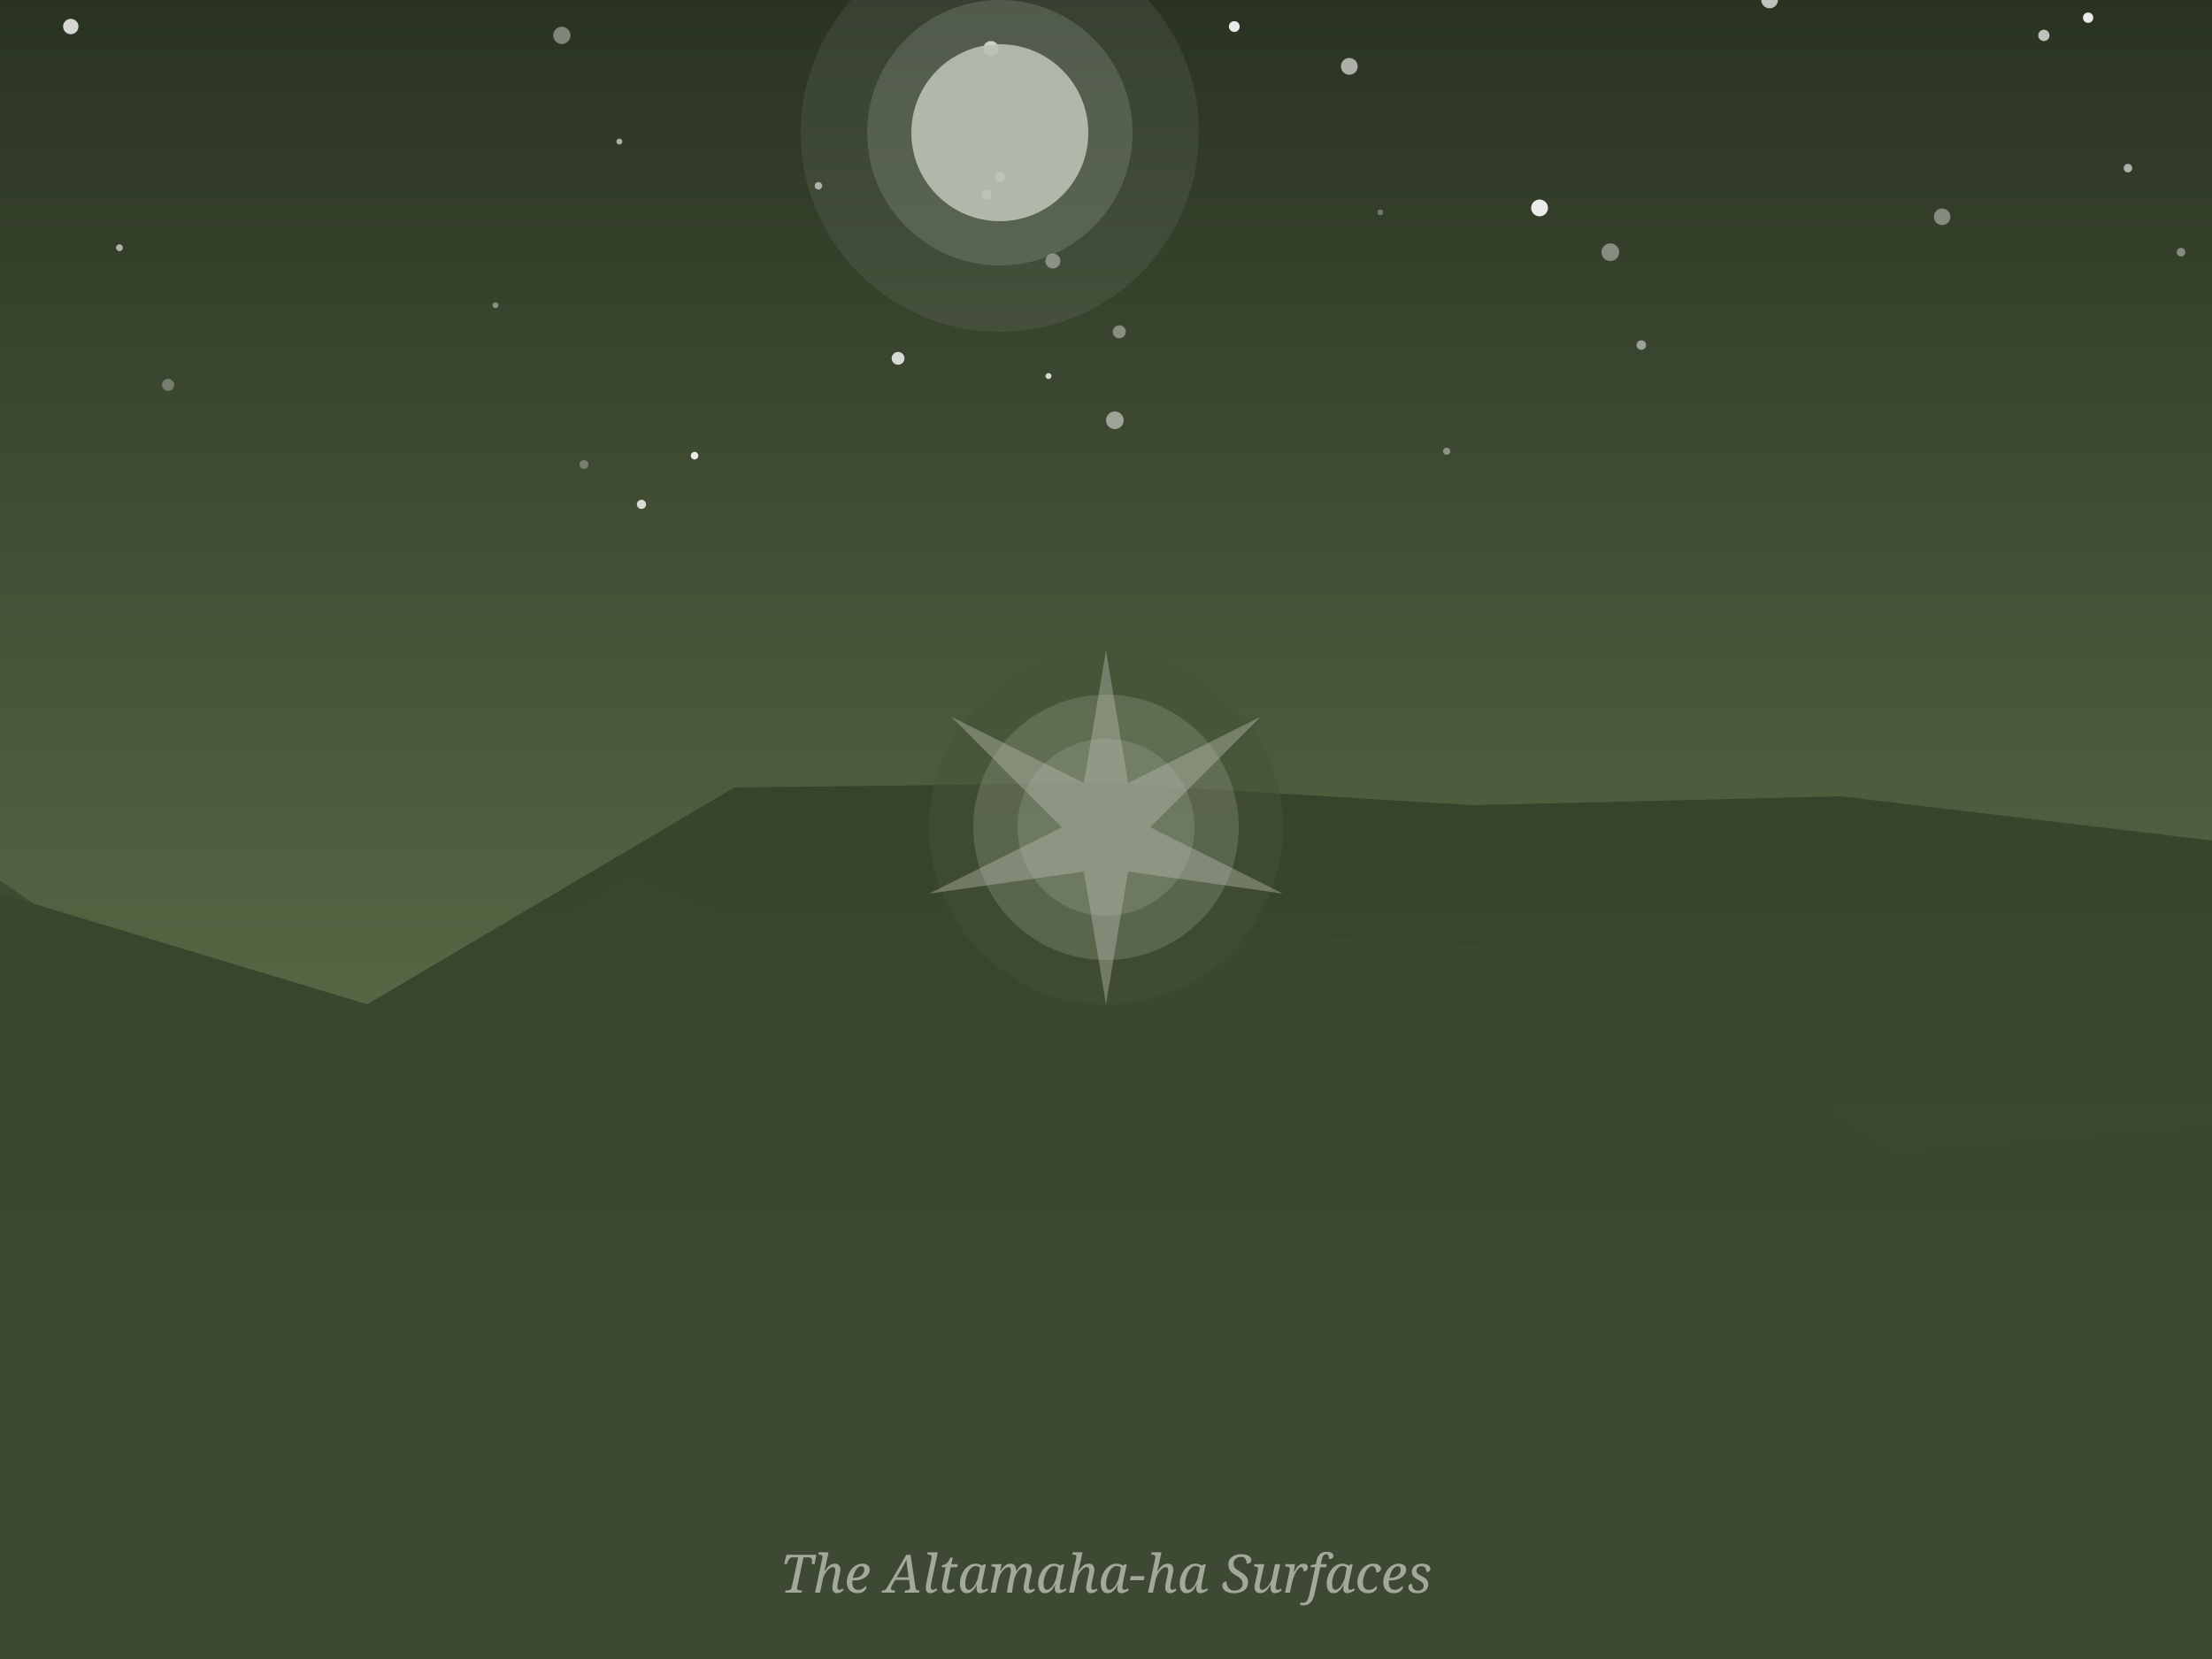
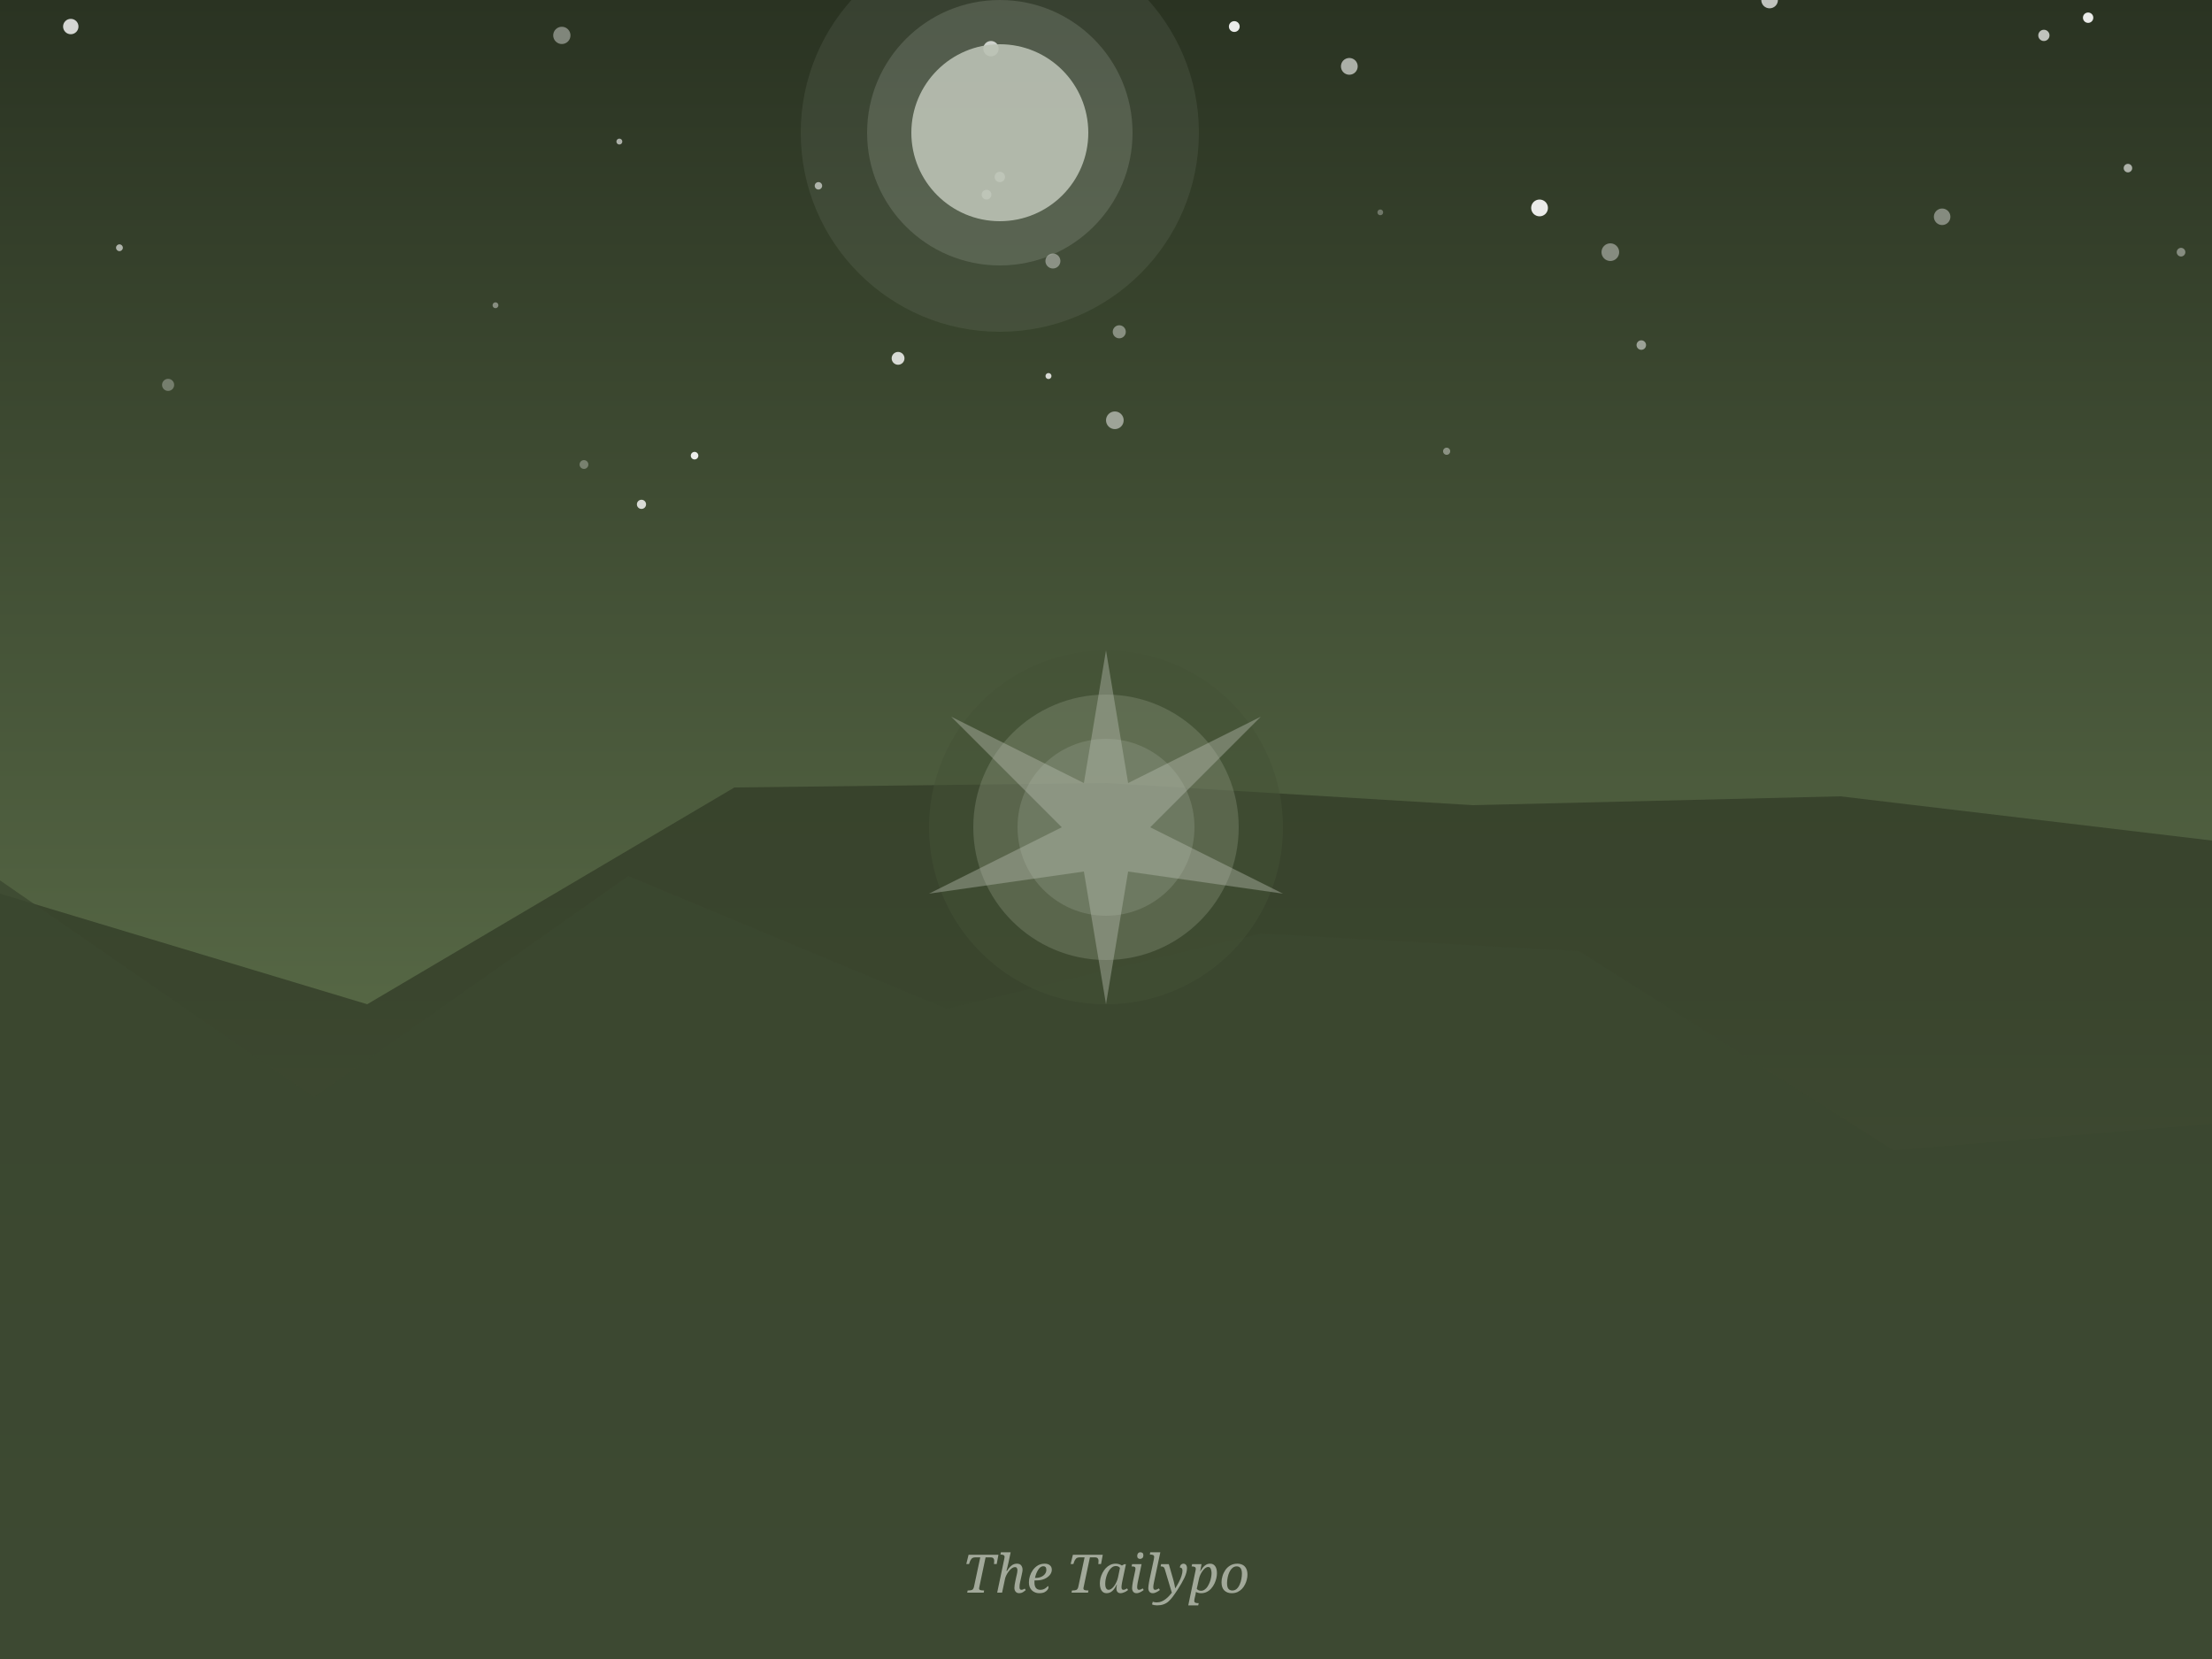
<svg xmlns="http://www.w3.org/2000/svg" viewBox="0 0 500 375" width="500" height="375">
  <defs>
    <linearGradient id="sky-shelly-altamaha" x1="0" y1="0" x2="0" y2="1">
      <stop offset="0%" stop-color="#2a3322" />
      <stop offset="60%" stop-color="#556644" />
      <stop offset="100%" stop-color="#99a38e" />
    </linearGradient>
  </defs>
  <rect width="500" height="375" fill="url(#sky-shelly-altamaha)" />
  <circle cx="132" cy="105" r="0.996" fill="white" opacity="0.3" />
  <circle cx="223" cy="44" r="1.105" fill="white" opacity="0.9" />
  <circle cx="38" cy="87" r="1.368" fill="white" opacity="0.3" />
  <circle cx="371" cy="78" r="1.074" fill="white" opacity="0.5" />
  <circle cx="252" cy="95" r="1.996" fill="white" opacity="0.5" />
  <circle cx="364" cy="57" r="1.998" fill="white" opacity="0.4" />
  <circle cx="237" cy="85" r="0.677" fill="white" opacity="0.8" />
  <circle cx="327" cy="102" r="0.807" fill="white" opacity="0.4" />
  <circle cx="348" cy="47" r="1.899" fill="white" opacity="0.9" />
  <circle cx="224" cy="11" r="1.735" fill="white" opacity="0.8" />
  <circle cx="400" cy="0" r="1.882" fill="white" opacity="0.7" />
  <circle cx="439" cy="49" r="1.869" fill="white" opacity="0.4" />
  <circle cx="203" cy="81" r="1.45" fill="white" opacity="0.8" />
  <circle cx="16" cy="6" r="1.739" fill="white" opacity="0.8" />
  <circle cx="462" cy="8" r="1.273" fill="white" opacity="0.7" />
  <circle cx="157" cy="103" r="0.854" fill="white" opacity="0.9" />
  <circle cx="305" cy="15" r="1.895" fill="white" opacity="0.6" />
  <circle cx="279" cy="6" r="1.221" fill="white" opacity="0.9" />
  <circle cx="27" cy="56" r="0.771" fill="white" opacity="0.6" />
  <circle cx="238" cy="59" r="1.694" fill="white" opacity="0.4" />
  <circle cx="493" cy="57" r="0.977" fill="white" opacity="0.4" />
  <circle cx="127" cy="8" r="1.953" fill="white" opacity="0.4" />
  <circle cx="145" cy="114" r="1.037" fill="white" opacity="0.8" />
  <circle cx="185" cy="42" r="0.84" fill="white" opacity="0.6" />
  <circle cx="226" cy="40" r="1.176" fill="white" opacity="0.9" />
  <circle cx="140" cy="32" r="0.668" fill="white" opacity="0.6" />
  <circle cx="481" cy="38" r="0.964" fill="white" opacity="0.6" />
  <circle cx="112" cy="69" r="0.659" fill="white" opacity="0.4" />
  <circle cx="312" cy="48" r="0.651" fill="white" opacity="0.3" />
  <circle cx="472" cy="4" r="1.171" fill="white" opacity="0.9" />
  <circle cx="253" cy="75" r="1.476" fill="white" opacity="0.4" />
  <circle cx="226" cy="30" r="20" fill="#bbc1b4" opacity="0.9" />
  <circle cx="226" cy="30" r="30" fill="#bbc1b4" opacity="0.2" />
  <circle cx="226" cy="30" r="45" fill="#bbc1b4" opacity="0.1" />
  <polygon points="0,375 0,202 83,227 166,178 250,177 333,182 416,180 500,190 500,375" fill="#333d28" opacity="0.8" />
  <polygon points="0,375 0,199 71,248 142,198 214,228 285,211 357,215 428,260 500,254 500,375" fill="#3b472f" opacity="0.8" />
  <g transform="translate(250,187)">
    <circle cx="0" cy="0" r="40" fill="#445136" opacity="0.5" />
    <circle cx="0" cy="0" r="30" fill="#99a38e" opacity="0.3" />
    <circle cx="0" cy="0" r="20" fill="#bbc1b4" opacity="0.2" />
    <path d="M0,-40 L5,-10 L35,-25 L10,0 L40,15 L5,10 L0,40 L-5,10 L-40,15 L-10,0 L-35,-25 L-5,-10 Z" fill="#bbc1b4" opacity="0.4" />
  </g>
-   <text x="250" y="360" text-anchor="middle" fill="#bbc1b4" font-family="Georgia, serif" font-size="12" font-style="italic" opacity="0.8">The Altamaha-ha Surfaces</text>
+   <text x="250" y="360" text-anchor="middle" fill="#bbc1b4" font-family="Georgia, serif" font-size="12" font-style="italic" opacity="0.8">The Tailypo</text>
</svg>
